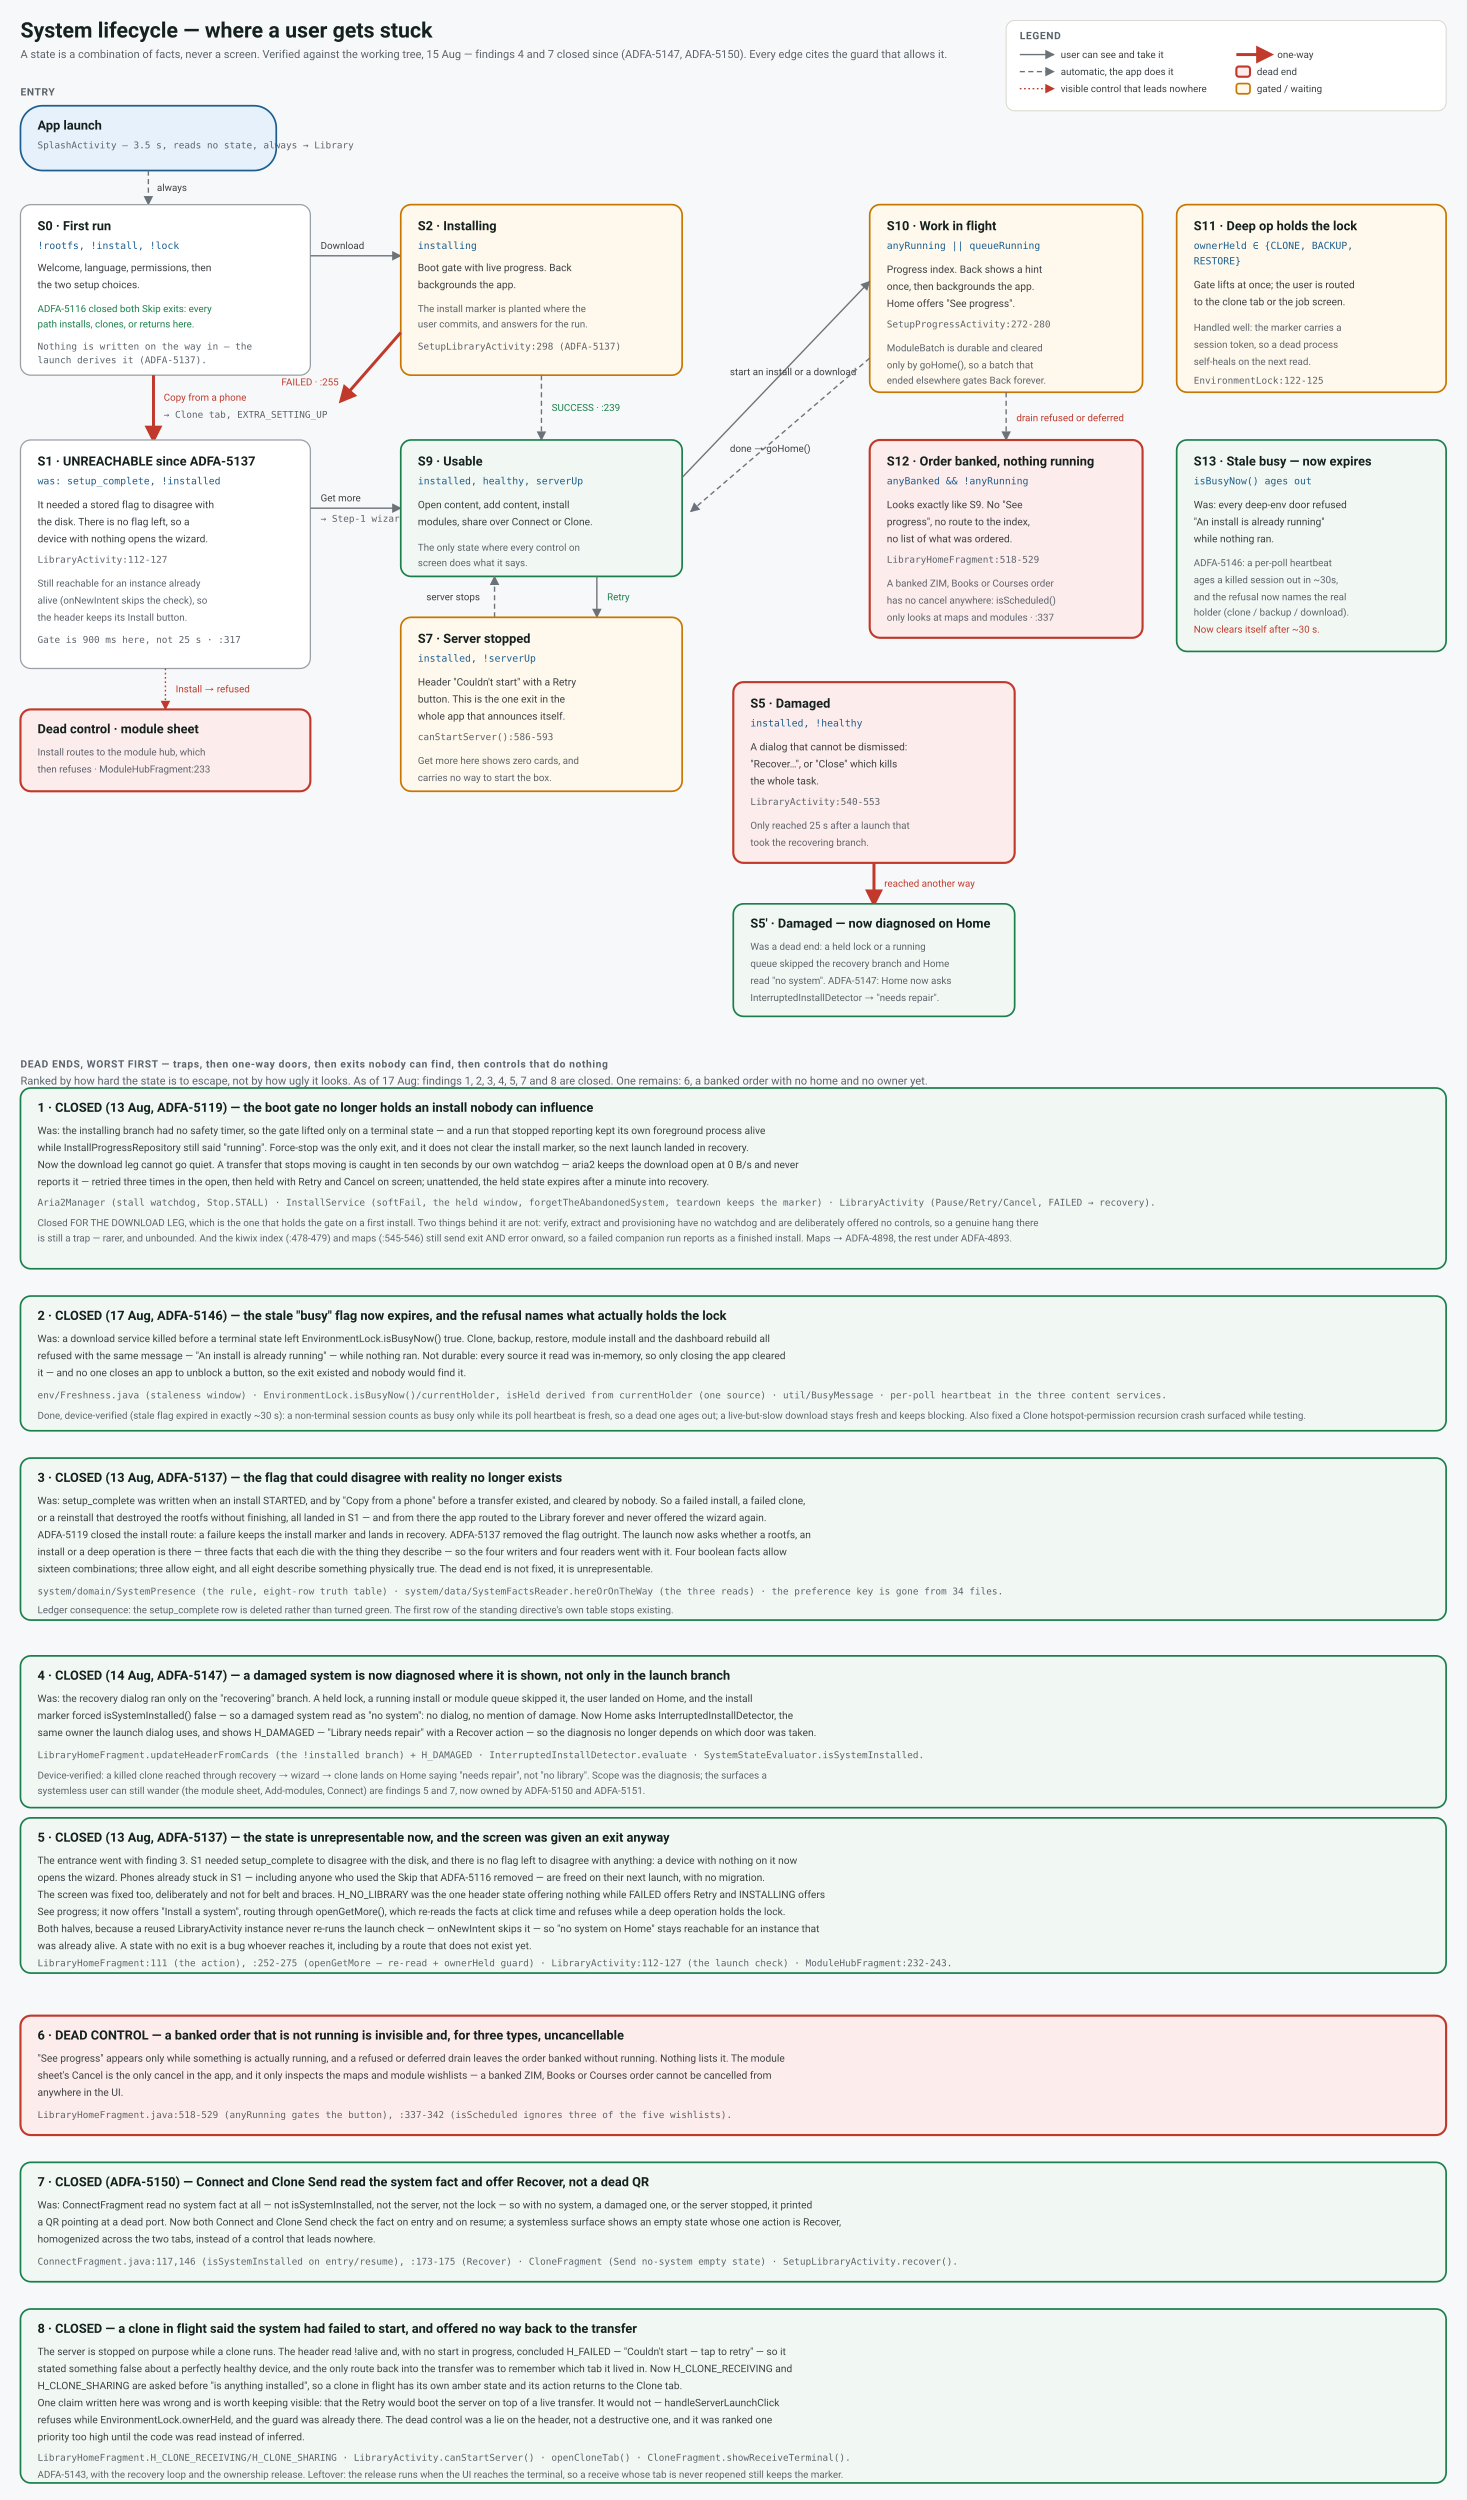
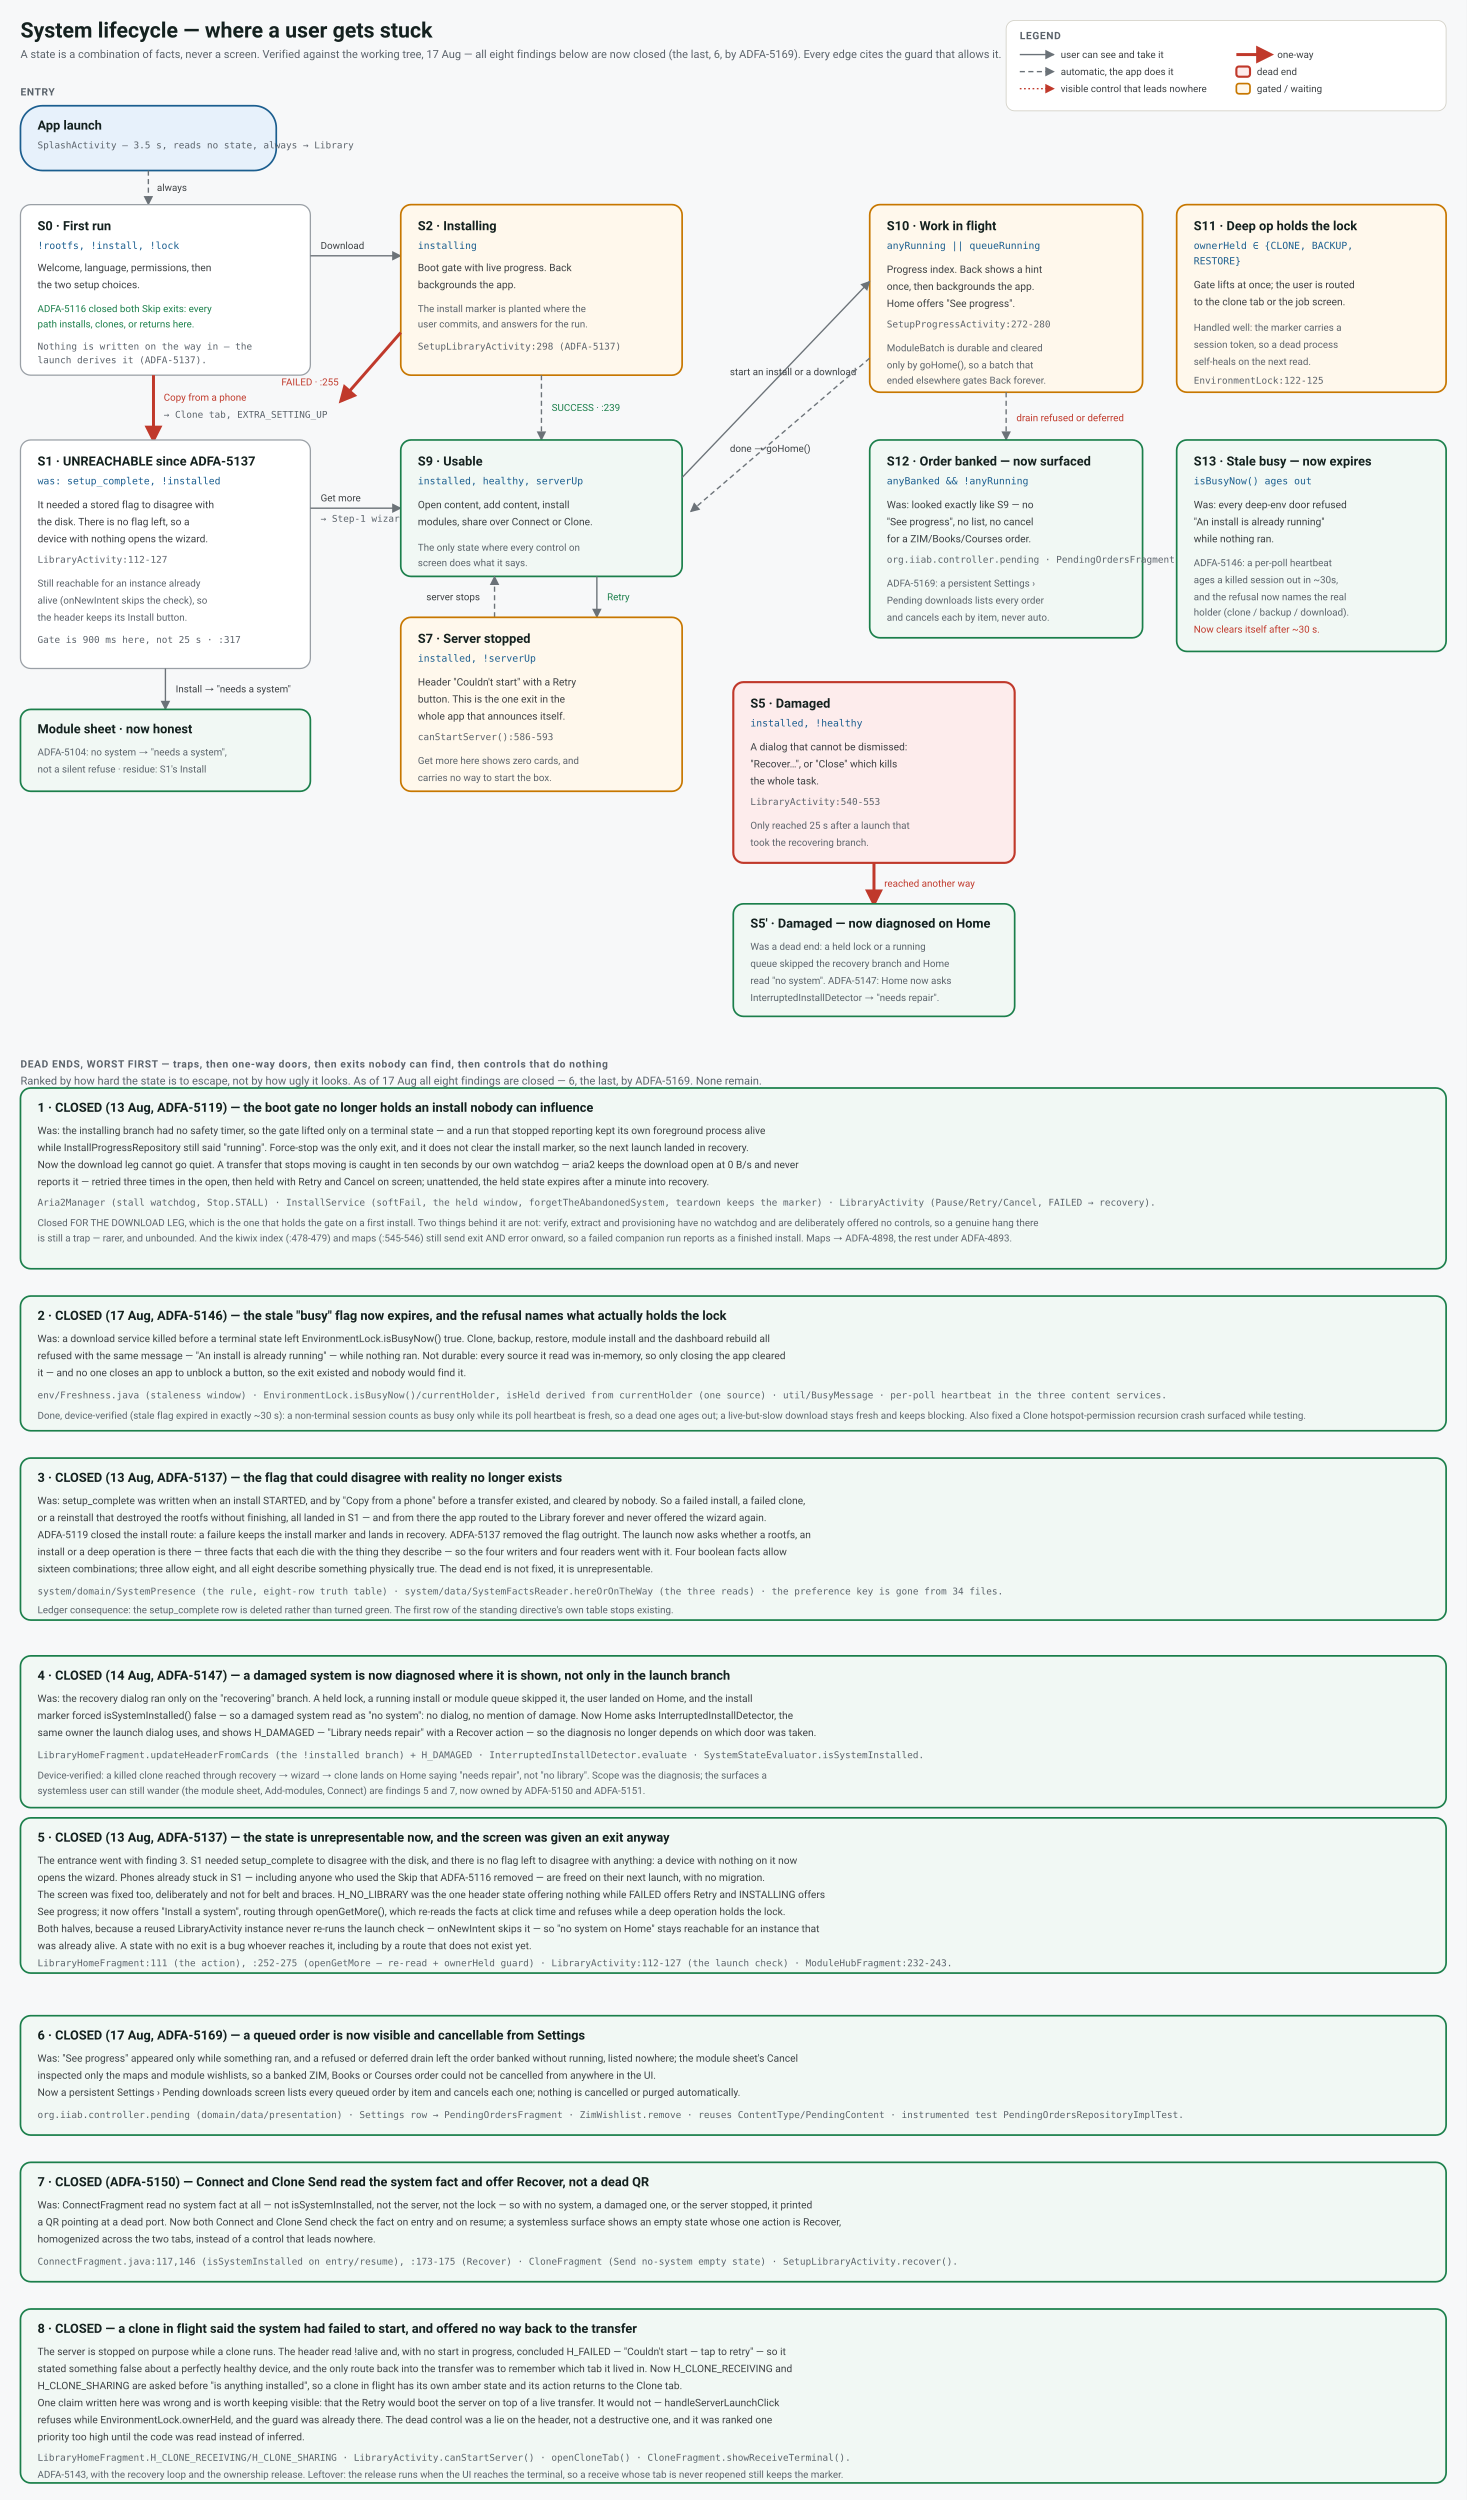
<svg xmlns="http://www.w3.org/2000/svg" viewBox="0 0 1720 2932" width="1720" height="2932" font-family="Segoe UI, Roboto, Helvetica, Arial, sans-serif">
  <style>
  .bg     { fill: #F7F8F9; }
  .st     { fill: #FFFFFF; stroke: #9AA0A6; stroke-width: 1.5; }
  .st-ok  { fill: #F1F8F4; stroke: #1B7F4B; stroke-width: 2; }
  .st-bad { fill: #FDECEC; stroke: #C0392B; stroke-width: 2.5; }
  .st-warn{ fill: #FFF8EC; stroke: #C77700; stroke-width: 2; }
  .entry  { fill: #E7F1FB; stroke: #1B5E8F; stroke-width: 2; }
  .h1     { font-size: 25px; font-weight: 600; fill: #14211F; }
  .h2     { font-size: 15px; font-weight: 600; fill: #14211F; }
  .h3     { font-size: 12px; font-weight: 600; fill: #5B636B; letter-spacing: .06em; }
  .facts  { font-size: 11.5px; fill: #1B5E8F; font-family: Consolas, monospace; }
  .can    { font-size: 12px; fill: #3C4043; }
  .note   { font-size: 11.5px; fill: #5B636B; }
  .code   { font-size: 11px; fill: #5B636B; font-family: Consolas, monospace; }
  .lbl    { font-size: 11.5px; fill: #3C4043; }
  .lblg   { font-size: 11.5px; fill: #1B7F4B; }
  .lblr   { font-size: 11.5px; fill: #C0392B; }
  .sub    { font-size: 13px; fill: #5B636B; }
  .e      { fill: none; stroke: #6B7278; stroke-width: 1.6; }
  .e-auto { fill: none; stroke: #6B7278; stroke-width: 1.6; stroke-dasharray: 6 4; }
  .e-dead { fill: none; stroke: #C0392B; stroke-width: 1.6; stroke-dasharray: 2 3; }
  .e-one  { fill: none; stroke: #C0392B; stroke-width: 3.5; }
</style>
  <defs>
    <marker id="a" viewBox="0 0 10 10" refX="9" refY="5" markerWidth="7" markerHeight="7" orient="auto-start-reverse">
      <path d="M0,0 L10,5 L0,10 z" fill="#6B7278" />
    </marker>
    <marker id="ar" viewBox="0 0 10 10" refX="9" refY="5" markerWidth="7" markerHeight="7" orient="auto-start-reverse">
      <path d="M0,0 L10,5 L0,10 z" fill="#C0392B" />
    </marker>
    <marker id="aw" viewBox="0 0 10 10" refX="8" refY="5" markerWidth="6" markerHeight="6" orient="auto-start-reverse">
      <path d="M0,0 L10,5 L0,10 z" fill="#C0392B" />
    </marker>
  </defs>
  <rect class="bg" x="0" y="0" width="1720" height="2932" />
  <text class="h1" x="24" y="44">System lifecycle — where a user gets stuck</text>
-   <text class="sub" x="24" y="68">A state is a combination of facts, never a screen. Verified against the working tree, 15 Aug — findings 4 and 7 closed since (ADFA-5147, ADFA-5150). Every edge cites the guard that allows it.</text>
+   <text class="sub" x="24" y="68">A state is a combination of facts, never a screen. Verified against the working tree, 17 Aug — all eight findings below are now closed (the last, 6, by ADFA-5169). Every edge cites the guard that allows it.</text>
  <rect x="1180" y="24" width="516" height="106" rx="10" fill="#FFFFFF" stroke="#D3D1C7" />
  <text class="h3" x="1196" y="46">LEGEND</text>
  <line class="e" x1="1196" y1="64" x2="1236" y2="64" marker-end="url(#a)" />
  <text class="lbl" x="1244" y="68">user can see and take it</text>
  <line class="e-auto" x1="1196" y1="84" x2="1236" y2="84" marker-end="url(#a)" />
  <text class="lbl" x="1244" y="88">automatic, the app does it</text>
  <line class="e-dead" x1="1196" y1="104" x2="1236" y2="104" marker-end="url(#ar)" />
  <text class="lbl" x="1244" y="108">visible control that leads nowhere</text>
  <line class="e-one" x1="1450" y1="64" x2="1490" y2="64" marker-end="url(#aw)" />
  <text class="lbl" x="1498" y="68">one-way</text>
  <rect class="st-bad" x="1450" y="78" width="16" height="12" rx="3" />
  <text class="lbl" x="1474" y="88">dead end</text>
  <rect class="st-warn" x="1450" y="98" width="16" height="12" rx="3" />
  <text class="lbl" x="1474" y="108">gated / waiting</text>
  <text class="h3" x="24" y="112">ENTRY</text>
  <rect class="entry" x="24" y="124" width="300" height="76" rx="26" />
  <text class="h2" x="44" y="152">App launch</text>
  <text class="code" x="44" y="174">SplashActivity — 3.5 s, reads no state, always → Library</text>
  <path class="e-auto" d="M174,200 L174,240" marker-end="url(#a)" />
  <text class="lbl" x="184" y="224">always</text>
  <rect class="st" x="24" y="240" width="340" height="200" rx="12" />
  <text class="h2" x="44" y="270">S0 · First run</text>
  <text class="facts" x="44" y="292">!rootfs, !install, !lock</text>
  <text class="can" x="44" y="318">Welcome, language, permissions, then</text>
  <text class="can" x="44" y="338">the two setup choices.</text>
  <text class="lblg" x="44" y="366">ADFA-5116 closed both Skip exits: every</text>
  <text class="lblg" x="44" y="384">path installs, clones, or returns here.</text>
  <text class="code" x="44" y="410">Nothing is written on the way in — the</text>
  <text class="code" x="44" y="426">launch derives it (ADFA-5137).</text>
  <path class="e" d="M364,300 L470,300" marker-end="url(#a)" />
  <text class="lbl" x="376" y="292">Download</text>
  <path class="e-one" d="M180,440 L180,516" marker-end="url(#aw)" />
  <text class="lblr" x="192" y="470">Copy from a phone</text>
  <text class="code" x="192" y="490">→ Clone tab, EXTRA_SETTING_UP</text>
  <rect class="st-warn" x="470" y="240" width="330" height="200" rx="12" />
  <text class="h2" x="490" y="270">S2 · Installing</text>
  <text class="facts" x="490" y="292">installing</text>
  <text class="can" x="490" y="318">Boot gate with live progress. Back</text>
  <text class="can" x="490" y="338">backgrounds the app.</text>
  <text class="note" x="490" y="366">The install marker is planted where the</text>
  <text class="note" x="490" y="384">user commits, and answers for the run.</text>
  <text class="code" x="490" y="410">SetupLibraryActivity:298 (ADFA-5137)</text>
  <path class="e-auto" d="M635,440 L635,516" marker-end="url(#a)" />
  <text class="lblg" x="647" y="482">SUCCESS · :239</text>
  <path class="e-one" d="M470,390 L400,470" marker-end="url(#aw)" />
  <text class="lblr" x="330" y="452">FAILED · :255</text>
  <rect class="st" x="24" y="516" width="340" height="268" rx="12" />
  <text class="h2" x="44" y="546">S1 · UNREACHABLE since ADFA-5137</text>
  <text class="facts" x="44" y="568">was: setup_complete, !installed</text>
  <text class="can" x="44" y="596">It needed a stored flag to disagree with</text>
  <text class="can" x="44" y="616">the disk. There is no flag left, so a</text>
  <text class="can" x="44" y="636">device with nothing opens the wizard.</text>
  <text class="code" x="44" y="660">LibraryActivity:112-127</text>
  <text class="note" x="44" y="688">Still reachable for an instance already</text>
  <text class="note" x="44" y="708">alive (onNewIntent skips the check), so</text>
  <text class="note" x="44" y="728">the header keeps its Install button.</text>
  <text class="code" x="44" y="754">Gate is 900 ms here, not 25 s · :317</text>
-   <path class="e-dead" d="M194,784 L194,832" marker-end="url(#ar)" />
-   <text class="lblr" x="206" y="812">Install → refused</text>
-   <rect class="st-bad" x="24" y="832" width="340" height="96" rx="12" />
-   <text class="h2" x="44" y="860">Dead control · module sheet</text>
-   <text class="note" x="44" y="886">Install routes to the module hub, which</text>
-   <text class="note" x="44" y="906">then refuses · ModuleHubFragment:233</text>
+   <path class="e" d="M194,784 L194,832" marker-end="url(#a)" />
+   <text class="lbl" x="206" y="812">Install → "needs a system"</text>
+   <rect class="st-ok" x="24" y="832" width="340" height="96" rx="12" />
+   <text class="h2" x="44" y="860">Module sheet · now honest</text>
+   <text class="note" x="44" y="886">ADFA-5104: no system → "needs a system",</text>
+   <text class="note" x="44" y="906">not a silent refuse · residue: S1's Install</text>
  <path class="e" d="M364,596 L470,596" marker-end="url(#a)" />
  <text class="lbl" x="376" y="588">Get more</text>
  <text class="code" x="376" y="612">→ Step-1 wizard :248</text>
  <rect class="st-ok" x="470" y="516" width="330" height="160" rx="12" />
  <text class="h2" x="490" y="546">S9 · Usable</text>
  <text class="facts" x="490" y="568">installed, healthy, serverUp</text>
  <text class="can" x="490" y="596">Open content, add content, install</text>
  <text class="can" x="490" y="616">modules, share over Connect or Clone.</text>
  <text class="note" x="490" y="646">The only state where every control on</text>
  <text class="note" x="490" y="664">screen does what it says.</text>
  <path class="e" d="M700,676 L700,724" marker-end="url(#a)" />
  <text class="lblg" x="712" y="704">Retry</text>
  <path class="e-auto" d="M580,724 L580,676" marker-end="url(#a)" />
  <text class="lbl" x="500" y="704">server stops</text>
  <rect class="st-warn" x="470" y="724" width="330" height="204" rx="12" />
  <text class="h2" x="490" y="754">S7 · Server stopped</text>
  <text class="facts" x="490" y="776">installed, !serverUp</text>
  <text class="can" x="490" y="804">Header "Couldn't start" with a Retry</text>
  <text class="can" x="490" y="824">button. This is the one exit in the</text>
  <text class="can" x="490" y="844">whole app that announces itself.</text>
  <text class="code" x="490" y="868">canStartServer():586-593</text>
  <text class="note" x="490" y="896">Get more here shows zero cards, and</text>
  <text class="note" x="490" y="916">carries no way to start the box.</text>
  <rect class="st-warn" x="1020" y="240" width="320" height="220" rx="12" />
  <text class="h2" x="1040" y="270">S10 · Work in flight</text>
  <text class="facts" x="1040" y="292">anyRunning || queueRunning</text>
  <text class="can" x="1040" y="320">Progress index. Back shows a hint</text>
  <text class="can" x="1040" y="340">once, then backgrounds the app.</text>
  <text class="can" x="1040" y="360">Home offers "See progress".</text>
  <text class="code" x="1040" y="384">SetupProgressActivity:272-280</text>
  <text class="note" x="1040" y="412">ModuleBatch is durable and cleared</text>
  <text class="note" x="1040" y="432">only by goHome(), so a batch that</text>
  <text class="note" x="1040" y="450">ended elsewhere gates Back forever.</text>
  <path class="e" d="M800,560 L1020,330" marker-end="url(#a)" />
  <text class="lbl" x="856" y="440">start an install or a download</text>
  <path class="e-auto" d="M1020,420 L810,600" marker-end="url(#a)" />
  <text class="lbl" x="856" y="530">done → goHome()</text>
  <path class="e-auto" d="M1180,460 L1180,516" marker-end="url(#a)" />
  <text class="lblr" x="1192" y="494">drain refused or deferred</text>
-   <rect class="st-bad" x="1020" y="516" width="320" height="232" rx="12" />
-   <text class="h2" x="1040" y="546">S12 · Order banked, nothing running</text>
+   <rect class="st-ok" x="1020" y="516" width="320" height="232" rx="12" />
+   <text class="h2" x="1040" y="546">S12 · Order banked — now surfaced</text>
  <text class="facts" x="1040" y="568">anyBanked &amp;&amp; !anyRunning</text>
-   <text class="can" x="1040" y="596">Looks exactly like S9. No "See</text>
-   <text class="can" x="1040" y="616">progress", no route to the index,</text>
-   <text class="can" x="1040" y="636">no list of what was ordered.</text>
-   <text class="code" x="1040" y="660">LibraryHomeFragment:518-529</text>
-   <text class="note" x="1040" y="688">A banked ZIM, Books or Courses order</text>
-   <text class="note" x="1040" y="708">has no cancel anywhere: isScheduled()</text>
-   <text class="note" x="1040" y="728">only looks at maps and modules · :337</text>
+   <text class="can" x="1040" y="596">Was: looked exactly like S9 — no</text>
+   <text class="can" x="1040" y="616">"See progress", no list, no cancel</text>
+   <text class="can" x="1040" y="636">for a ZIM/Books/Courses order.</text>
+   <text class="code" x="1040" y="660">org.iiab.controller.pending · PendingOrdersFragment</text>
+   <text class="note" x="1040" y="688">ADFA-5169: a persistent Settings ›</text>
+   <text class="note" x="1040" y="708">Pending downloads lists every order</text>
+   <text class="note" x="1040" y="728">and cancels each by item, never auto.</text>
  <rect class="st-warn" x="1380" y="240" width="316" height="220" rx="12" />
  <text class="h2" x="1400" y="270">S11 · Deep op holds the lock</text>
  <text class="facts" x="1400" y="292">ownerHeld ∈ {CLONE, BACKUP,</text>
  <text class="facts" x="1400" y="310">RESTORE}</text>
  <text class="can" x="1400" y="338">Gate lifts at once; the user is routed</text>
  <text class="can" x="1400" y="358">to the clone tab or the job screen.</text>
  <text class="note" x="1400" y="388">Handled well: the marker carries a</text>
  <text class="note" x="1400" y="408">session token, so a dead process</text>
  <text class="note" x="1400" y="428">self-heals on the next read.</text>
  <text class="code" x="1400" y="450">EnvironmentLock:122-125</text>
  <rect class="st-ok" x="1380" y="516" width="316" height="248" rx="12" />
  <text class="h2" x="1400" y="546">S13 · Stale busy — now expires</text>
  <text class="facts" x="1400" y="568">isBusyNow() ages out</text>
  <text class="can" x="1400" y="596">Was: every deep-env door refused</text>
  <text class="can" x="1400" y="616">"An install is already running"</text>
  <text class="can" x="1400" y="636">while nothing ran.</text>
  <text class="note" x="1400" y="664">ADFA-5146: a per-poll heartbeat</text>
  <text class="note" x="1400" y="684">ages a killed session out in ~30s,</text>
  <text class="note" x="1400" y="704">and the refusal now names the real</text>
  <text class="note" x="1400" y="722">holder (clone / backup / download).</text>
  <text class="lblr" x="1400" y="742">Now clears itself after ~30 s.</text>
  <rect class="st-bad" x="860" y="800" width="330" height="212" rx="12" />
  <text class="h2" x="880" y="830">S5 · Damaged</text>
  <text class="facts" x="880" y="852">installed, !healthy</text>
  <text class="can" x="880" y="880">A dialog that cannot be dismissed:</text>
  <text class="can" x="880" y="900">"Recover…", or "Close" which kills</text>
  <text class="can" x="880" y="920">the whole task.</text>
  <text class="code" x="880" y="944">LibraryActivity:540-553</text>
  <text class="note" x="880" y="972">Only reached 25 s after a launch that</text>
  <text class="note" x="880" y="992">took the recovering branch.</text>
  <path class="e-one" d="M1025,1012 L1025,1060" marker-end="url(#aw)" />
  <text class="lblr" x="1037" y="1040">reached another way</text>
  <rect class="st-ok" x="860" y="1060" width="330" height="132" rx="12" />
  <text class="h2" x="880" y="1088">S5′ · Damaged — now diagnosed on Home</text>
  <text class="note" x="880" y="1114">Was a dead end: a held lock or a running</text>
  <text class="note" x="880" y="1134">queue skipped the recovery branch and Home</text>
  <text class="note" x="880" y="1154">read "no system". ADFA-5147: Home now asks</text>
  <text class="note" x="880" y="1174">InterruptedInstallDetector → "needs repair".</text>
  <text class="h3" x="24" y="1252">DEAD ENDS, WORST FIRST — traps, then one-way doors, then exits nobody can find, then controls that do nothing</text>
-   <text class="sub" x="24" y="1272">Ranked by how hard the state is to escape, not by how ugly it looks. As of 17 Aug: findings 1, 2, 3, 4, 5, 7 and 8 are closed. One remains: 6, a banked order with no home and no owner yet.</text>
+   <text class="sub" x="24" y="1272">Ranked by how hard the state is to escape, not by how ugly it looks. As of 17 Aug all eight findings are closed — 6, the last, by ADFA-5169. None remain.</text>
  <text class="sub" x="24" y="1292">Findings 1–4 were one sentence four times: a fact nobody clears. 1, 3 and 4 were closed first; 2 — the release blocker, a row in the standing directive's ledger at the top of operation-model-roadmap.svg — is now closed too (ADFA-5146, 17 Aug).</text>
  <rect class="st-ok" x="24" y="1276" width="1672" height="212" rx="12" />
  <text class="h2" x="44" y="1304">1 · CLOSED (13 Aug, ADFA-5119) — the boot gate no longer holds an install nobody can influence</text>
  <text class="can" x="44" y="1330">Was: the installing branch had no safety timer, so the gate lifted only on a terminal state — and a run that stopped reporting kept its own foreground process alive</text>
  <text class="can" x="44" y="1350">while InstallProgressRepository still said "running". Force-stop was the only exit, and it does not clear the install marker, so the next launch landed in recovery.</text>
  <text class="can" x="44" y="1370">Now the download leg cannot go quiet. A transfer that stops moving is caught in ten seconds by our own watchdog — aria2 keeps the download open at 0 B/s and never</text>
  <text class="can" x="44" y="1390">reports it — retried three times in the open, then held with Retry and Cancel on screen; unattended, the held state expires after a minute into recovery.</text>
  <text class="code" x="44" y="1414">Aria2Manager (stall watchdog, Stop.STALL) · InstallService (softFail, the held window, forgetTheAbandonedSystem, teardown keeps the marker) · LibraryActivity (Pause/Retry/Cancel, FAILED → recovery).</text>
  <text class="note" x="44" y="1438">Closed FOR THE DOWNLOAD LEG, which is the one that holds the gate on a first install. Two things behind it are not: verify, extract and provisioning have no watchdog and are deliberately offered no controls, so a genuine hang there</text>
  <text class="note" x="44" y="1456">is still a trap — rarer, and unbounded. And the kiwix index (:478-479) and maps (:545-546) still send exit AND error onward, so a failed companion run reports as a finished install. Maps → ADFA-4898, the rest under ADFA-4893.</text>
  <rect class="st-ok" x="24" y="1520" width="1672" height="158" rx="12" />
  <text class="h2" x="44" y="1548">2 · CLOSED (17 Aug, ADFA-5146) — the stale "busy" flag now expires, and the refusal names what actually holds the lock</text>
  <text class="can" x="44" y="1574">Was: a download service killed before a terminal state left EnvironmentLock.isBusyNow() true. Clone, backup, restore, module install and the dashboard rebuild all</text>
  <text class="can" x="44" y="1594">refused with the same message — "An install is already running" — while nothing ran. Not durable: every source it read was in-memory, so only closing the app cleared</text>
  <text class="can" x="44" y="1614">it — and no one closes an app to unblock a button, so the exit existed and nobody would find it.</text>
  <text class="code" x="44" y="1640">env/Freshness.java (staleness window) · EnvironmentLock.isBusyNow()/currentHolder, isHeld derived from currentHolder (one source) · util/BusyMessage · per-poll heartbeat in the three content services.</text>
  <text class="note" x="44" y="1664">Done, device-verified (stale flag expired in exactly ~30 s): a non-terminal session counts as busy only while its poll heartbeat is fresh, so a dead one ages out; a live-but-slow download stays fresh and keeps blocking. Also fixed a Clone hotspot-permission recursion crash surfaced while testing.</text>
  <rect class="st-ok" x="24" y="1710" width="1672" height="190" rx="12" />
  <text class="h2" x="44" y="1738">3 · CLOSED (13 Aug, ADFA-5137) — the flag that could disagree with reality no longer exists</text>
  <text class="can" x="44" y="1764">Was: setup_complete was written when an install STARTED, and by "Copy from a phone" before a transfer existed, and cleared by nobody. So a failed install, a failed clone,</text>
  <text class="can" x="44" y="1784">or a reinstall that destroyed the rootfs without finishing, all landed in S1 — and from there the app routed to the Library forever and never offered the wizard again.</text>
  <text class="can" x="44" y="1804">ADFA-5119 closed the install route: a failure keeps the install marker and lands in recovery. ADFA-5137 removed the flag outright. The launch now asks whether a rootfs, an</text>
  <text class="can" x="44" y="1824">install or a deep operation is there — three facts that each die with the thing they describe — so the four writers and four readers went with it. Four boolean facts allow</text>
  <text class="can" x="44" y="1844">sixteen combinations; three allow eight, and all eight describe something physically true. The dead end is not fixed, it is unrepresentable.</text>
  <text class="code" x="44" y="1870">system/domain/SystemPresence (the rule, eight-row truth table) · system/data/SystemFactsReader.hereOrOnTheWay (the three reads) · the preference key is gone from 34 files.</text>
  <text class="note" x="44" y="1892">Ledger consequence: the setup_complete row is deleted rather than turned green. The first row of the standing directive's own table stops existing.</text>
  <rect class="st-ok" x="24" y="1942" width="1672" height="178" rx="12" />
  <text class="h2" x="44" y="1970">4 · CLOSED (14 Aug, ADFA-5147) — a damaged system is now diagnosed where it is shown, not only in the launch branch</text>
  <text class="can" x="44" y="1996">Was: the recovery dialog ran only on the "recovering" branch. A held lock, a running install or module queue skipped it, the user landed on Home, and the install</text>
  <text class="can" x="44" y="2016">marker forced isSystemInstalled() false — so a damaged system read as "no system": no dialog, no mention of damage. Now Home asks InterruptedInstallDetector, the</text>
  <text class="can" x="44" y="2036">same owner the launch dialog uses, and shows H_DAMAGED — "Library needs repair" with a Recover action — so the diagnosis no longer depends on which door was taken.</text>
  <text class="code" x="44" y="2062">LibraryHomeFragment.updateHeaderFromCards (the !installed branch) + H_DAMAGED · InterruptedInstallDetector.evaluate · SystemStateEvaluator.isSystemInstalled.</text>
  <text class="note" x="44" y="2086">Device-verified: a killed clone reached through recovery → wizard → clone lands on Home saying "needs repair", not "no library". Scope was the diagnosis; the surfaces a</text>
  <text class="note" x="44" y="2104">systemless user can still wander (the module sheet, Add-modules, Connect) are findings 5 and 7, now owned by ADFA-5150 and ADFA-5151.</text>
  <rect class="st-ok" x="24" y="2132" width="1672" height="182" rx="12" />
  <text class="h2" x="44" y="2160">5 · CLOSED (13 Aug, ADFA-5137) — the state is unrepresentable now, and the screen was given an exit anyway</text>
  <text class="can" x="44" y="2186">The entrance went with finding 3. S1 needed setup_complete to disagree with the disk, and there is no flag left to disagree with anything: a device with nothing on it now</text>
  <text class="can" x="44" y="2206">opens the wizard. Phones already stuck in S1 — including anyone who used the Skip that ADFA-5116 removed — are freed on their next launch, with no migration.</text>
  <text class="can" x="44" y="2226">The screen was fixed too, deliberately and not for belt and braces. H_NO_LIBRARY was the one header state offering nothing while FAILED offers Retry and INSTALLING offers</text>
  <text class="can" x="44" y="2246">See progress; it now offers "Install a system", routing through openGetMore(), which re-reads the facts at click time and refuses while a deep operation holds the lock.</text>
  <text class="can" x="44" y="2266">Both halves, because a reused LibraryActivity instance never re-runs the launch check — onNewIntent skips it — so "no system on Home" stays reachable for an instance that</text>
  <text class="can" x="44" y="2286">was already alive. A state with no exit is a bug whoever reaches it, including by a route that does not exist yet.</text>
  <text class="code" x="44" y="2306">LibraryHomeFragment:111 (the action), :252-275 (openGetMore — re-read + ownerHeld guard) · LibraryActivity:112-127 (the launch check) · ModuleHubFragment:232-243.</text>
-   <rect class="st-bad" x="24" y="2364" width="1672" height="140" rx="12" />
-   <text class="h2" x="44" y="2392">6 · DEAD CONTROL — a banked order that is not running is invisible and, for three types, uncancellable</text>
-   <text class="can" x="44" y="2418">"See progress" appears only while something is actually running, and a refused or deferred drain leaves the order banked without running. Nothing lists it. The module</text>
-   <text class="can" x="44" y="2438">sheet's Cancel is the only cancel in the app, and it only inspects the maps and module wishlists — a banked ZIM, Books or Courses order cannot be cancelled from</text>
-   <text class="can" x="44" y="2458">anywhere in the UI.</text>
-   <text class="code" x="44" y="2484">LibraryHomeFragment.java:518-529 (anyRunning gates the button), :337-342 (isScheduled ignores three of the five wishlists).</text>
+   <rect class="st-ok" x="24" y="2364" width="1672" height="140" rx="12" />
+   <text class="h2" x="44" y="2392">6 · CLOSED (17 Aug, ADFA-5169) — a queued order is now visible and cancellable from Settings</text>
+   <text class="can" x="44" y="2418">Was: "See progress" appeared only while something ran, and a refused or deferred drain left the order banked without running, listed nowhere; the module sheet's Cancel</text>
+   <text class="can" x="44" y="2438">inspected only the maps and module wishlists, so a banked ZIM, Books or Courses order could not be cancelled from anywhere in the UI.</text>
+   <text class="can" x="44" y="2458">Now a persistent Settings › Pending downloads screen lists every queued order by item and cancels each one; nothing is cancelled or purged automatically.</text>
+   <text class="code" x="44" y="2484">org.iiab.controller.pending (domain/data/presentation) · Settings row → PendingOrdersFragment · ZimWishlist.remove · reuses ContentType/PendingContent · instrumented test PendingOrdersRepositoryImplTest.</text>
  <rect class="st-ok" x="24" y="2536" width="1672" height="140" rx="12" />
  <text class="h2" x="44" y="2564">7 · CLOSED (ADFA-5150) — Connect and Clone Send read the system fact and offer Recover, not a dead QR</text>
  <text class="can" x="44" y="2590">Was: ConnectFragment read no system fact at all — not isSystemInstalled, not the server, not the lock — so with no system, a damaged one, or the server stopped, it printed</text>
  <text class="can" x="44" y="2610">a QR pointing at a dead port. Now both Connect and Clone Send check the fact on entry and on resume; a systemless surface shows an empty state whose one action is Recover,</text>
  <text class="can" x="44" y="2630">homogenized across the two tabs, instead of a control that leads nowhere.</text>
  <text class="code" x="44" y="2656">ConnectFragment.java:117,146 (isSystemInstalled on entry/resume), :173-175 (Recover) · CloneFragment (Send no-system empty state) · SetupLibraryActivity.recover().</text>
  <rect class="st-ok" x="24" y="2708" width="1672" height="204" rx="12" />
  <text class="h2" x="44" y="2736">8 · CLOSED — a clone in flight said the system had failed to start, and offered no way back to the transfer</text>
  <text class="can" x="44" y="2762">The server is stopped on purpose while a clone runs. The header read !alive and, with no start in progress, concluded H_FAILED — "Couldn't start — tap to retry" — so it</text>
  <text class="can" x="44" y="2782">stated something false about a perfectly healthy device, and the only route back into the transfer was to remember which tab it lived in. Now H_CLONE_RECEIVING and</text>
  <text class="can" x="44" y="2802">H_CLONE_SHARING are asked before "is anything installed", so a clone in flight has its own amber state and its action returns to the Clone tab.</text>
  <text class="can" x="44" y="2822">One claim written here was wrong and is worth keeping visible: that the Retry would boot the server on top of a live transfer. It would not — handleServerLaunchClick</text>
  <text class="can" x="44" y="2842">refuses while EnvironmentLock.ownerHeld, and the guard was already there. The dead control was a lie on the header, not a destructive one, and it was ranked one</text>
  <text class="can" x="44" y="2862">priority too high until the code was read instead of inferred.</text>
  <text class="code" x="44" y="2886">LibraryHomeFragment.H_CLONE_RECEIVING/H_CLONE_SHARING · LibraryActivity.canStartServer() · openCloneTab() · CloneFragment.showReceiveTerminal().</text>
  <text class="note" x="44" y="2906">ADFA-5143, with the recovery loop and the ownership release. Leftover: the release runs when the UI reaches the terminal, so a receive whose tab is never reopened still keeps the marker.</text>
</svg>
